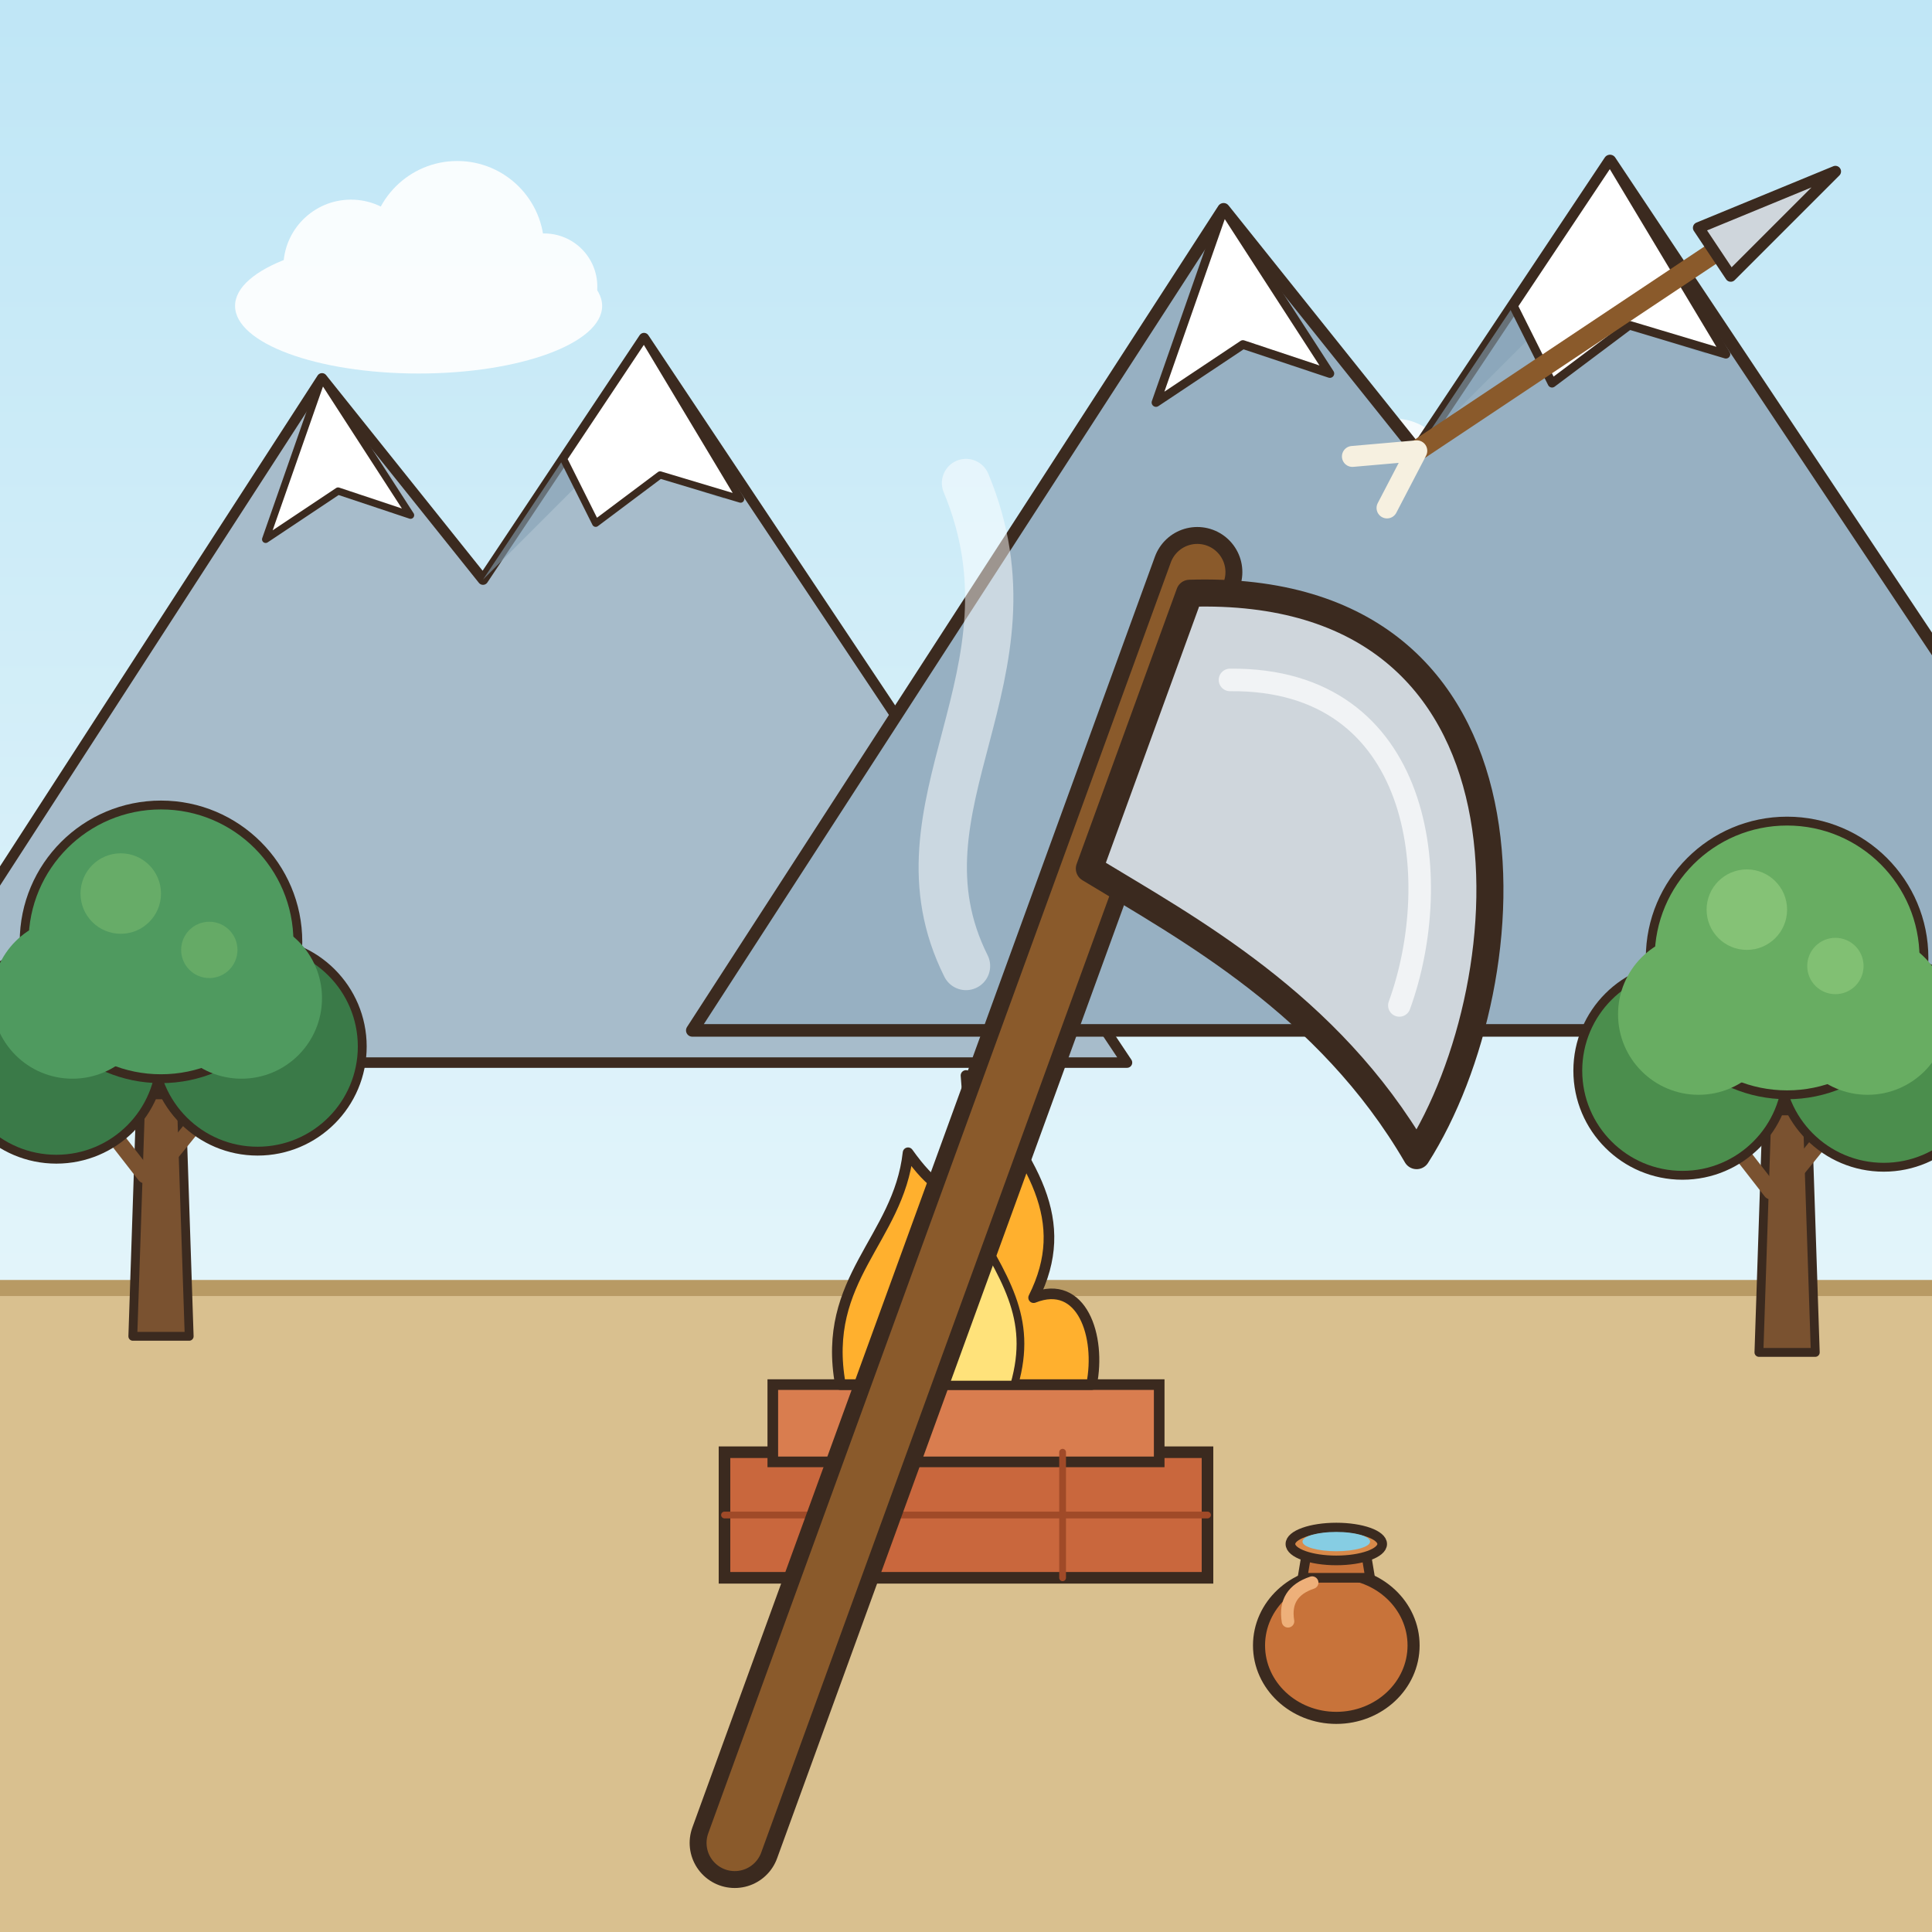
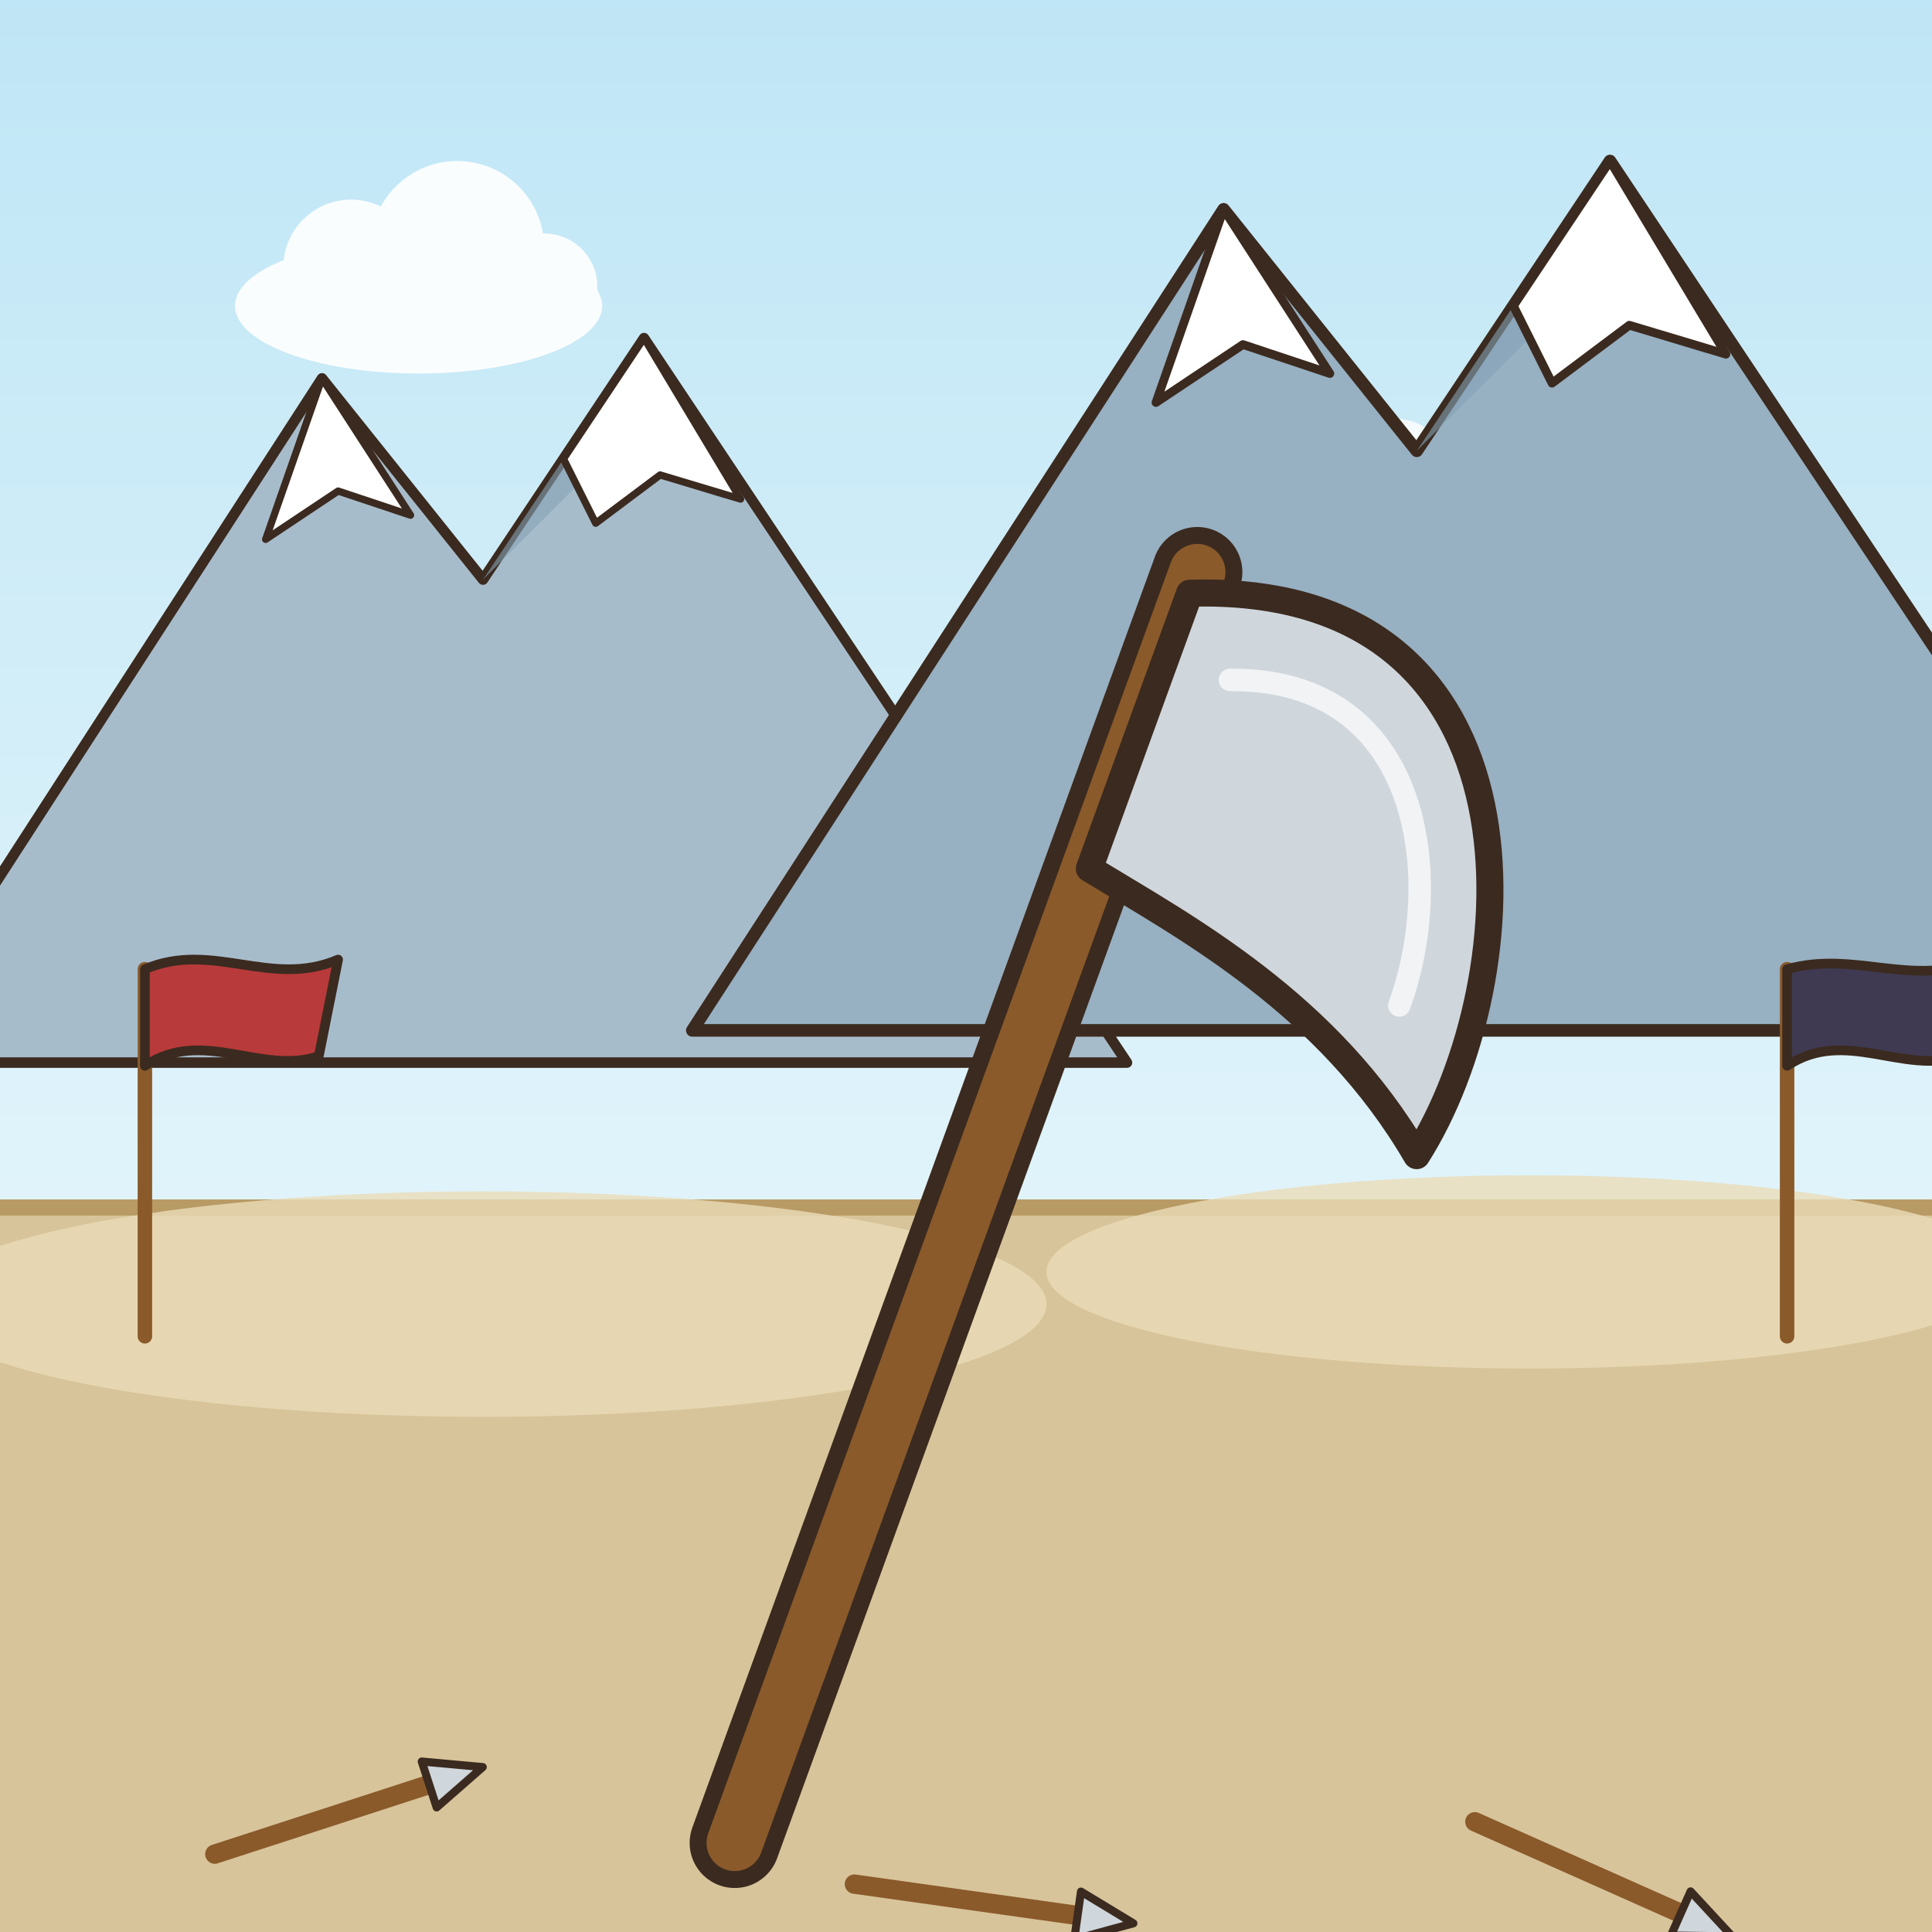
<svg xmlns="http://www.w3.org/2000/svg" viewBox="0 0 240 240" width="240" height="240" role="img">
  <defs>
    <linearGradient id="sky" x1="0" y1="0" x2="0" y2="1">
      <stop offset="0" stop-color="#bfe6f6" />
      <stop offset=".6" stop-color="#dff3fa" />
      <stop offset="1" stop-color="#f4fbfd" />
    </linearGradient>
    <linearGradient id="water" x1="0" y1="0" x2="0" y2="1">
      <stop offset="0" stop-color="#86cde3" />
      <stop offset="1" stop-color="#5cb0cf" />
    </linearGradient>
    <radialGradient id="glow" cx=".5" cy=".5" r=".5">
      <stop offset="0" stop-color="#fffbe6" />
      <stop offset="1" stop-color="#ffe9a8" stop-opacity="0" />
    </radialGradient>
  </defs>
  <rect x="0" y="0" width="240" height="240" rx="0" fill="url(#sky)" stroke="none" stroke-width="0" />
  <g transform="translate(52,38) scale(0.6,0.6)" opacity="0.9">
    <ellipse cx="0" cy="0" rx="38" ry="14" fill="#ffffff" stroke="none" stroke-width="2.5" />
    <circle cx="-14" cy="-8" r="14" fill="#ffffff" stroke="none" stroke-width="2.5" />
    <circle cx="8" cy="-12" r="18" fill="#ffffff" stroke="none" stroke-width="2.5" />
    <circle cx="26" cy="-4" r="11" fill="#ffffff" stroke="none" stroke-width="2.5" />
  </g>
  <g transform="translate(170,64) scale(0.4,0.4)" opacity="0.8">
    <ellipse cx="0" cy="0" rx="38" ry="14" fill="#ffffff" stroke="none" stroke-width="2.5" />
    <circle cx="-14" cy="-8" r="14" fill="#ffffff" stroke="none" stroke-width="2.5" />
    <circle cx="8" cy="-12" r="18" fill="#ffffff" stroke="none" stroke-width="2.5" />
    <circle cx="26" cy="-4" r="11" fill="#ffffff" stroke="none" stroke-width="2.5" />
  </g>
  <g transform="translate(60,132) scale(0.5,0.5)">
    <path d="M-150,0 L-40,-170 L0,-120 L40,-180 L160,0 Z" fill="#a7bccb" stroke="#3b2a1f" stroke-width="2.6" stroke-linejoin="round" stroke-linecap="round" />
    <path d="M40,-180 L60,-140 L30,-150 L10,-130 L0,-120 Z" fill="#86a2b6" stroke="none" stroke-width="2.5" stroke-linejoin="round" stroke-linecap="round" opacity="0.6" />
    <path d="M-40,-170 L-18,-136 L-36,-142 L-54,-130 Z" fill="#ffffff" stroke="#3b2a1f" stroke-width="1.8" stroke-linejoin="round" stroke-linecap="round" />
    <path d="M40,-180 L64,-140 L44,-146 L28,-134 L20,-150 Z" fill="#ffffff" stroke="#3b2a1f" stroke-width="1.8" stroke-linejoin="round" stroke-linecap="round" />
  </g>
  <g transform="translate(176,128) scale(0.6,0.6)">
    <path d="M-150,0 L-40,-170 L0,-120 L40,-180 L160,0 Z" fill="#97b0c2" stroke="#3b2a1f" stroke-width="2.6" stroke-linejoin="round" stroke-linecap="round" />
    <path d="M40,-180 L60,-140 L30,-150 L10,-130 L0,-120 Z" fill="#86a2b6" stroke="none" stroke-width="2.5" stroke-linejoin="round" stroke-linecap="round" opacity="0.6" />
    <path d="M-40,-170 L-18,-136 L-36,-142 L-54,-130 Z" fill="#ffffff" stroke="#3b2a1f" stroke-width="1.8" stroke-linejoin="round" stroke-linecap="round" />
    <path d="M40,-180 L64,-140 L44,-146 L28,-134 L20,-150 Z" fill="#ffffff" stroke="#3b2a1f" stroke-width="1.8" stroke-linejoin="round" stroke-linecap="round" />
  </g>
-   <rect x="0" y="160" width="240" height="80" rx="0" fill="#d9c08f" stroke="none" stroke-width="0" />
-   <path d="M0,160 L240,160" fill="none" stroke="#b89a64" stroke-width="2" stroke-linejoin="round" stroke-linecap="round" />
-   <g transform="translate(20,166) scale(0.5,0.5)">
-     <path d="M-7,0 L-5,-60 L5,-60 L7,0 Z" fill="#7a5230" stroke="#3b2a1f" stroke-width="2.2" stroke-linejoin="round" stroke-linecap="round" />
-     <path d="M-4,-40 L-18,-58 M3,-46 L16,-62" fill="none" stroke="#7a5230" stroke-width="4" stroke-linejoin="round" stroke-linecap="round" />
-     <circle cx="-26" cy="-70" r="26" fill="#3a7a48" stroke="#3b2a1f" stroke-width="2.2" />
-     <circle cx="24" cy="-72" r="26" fill="#3a7a48" stroke="#3b2a1f" stroke-width="2.2" />
-     <circle cx="0" cy="-98" r="34" fill="#4f9a5f" stroke="#3b2a1f" stroke-width="2.2" />
-     <circle cx="-22" cy="-84" r="20" fill="#4f9a5f" stroke="none" stroke-width="2.5" />
-     <circle cx="20" cy="-84" r="20" fill="#4f9a5f" stroke="none" stroke-width="2.5" />
-     <circle cx="-10" cy="-110" r="10" fill="#6db06a" stroke="none" stroke-width="2.5" opacity="0.8" />
-     <circle cx="12" cy="-96" r="7" fill="#6db06a" stroke="none" stroke-width="2.5" opacity="0.7" />
+   <rect x="0" y="150" width="240" height="90" rx="0" fill="#d8c49a" stroke="none" stroke-width="0" />
+   <path d="M0,150 L240,150" fill="none" stroke="#b89a64" stroke-width="2" stroke-linejoin="round" stroke-linecap="round" />
+   <ellipse cx="60" cy="162" rx="70" ry="14" fill="#eadcb8" stroke="none" stroke-width="2.5" opacity="0.8" />
+   <ellipse cx="190" cy="158" rx="60" ry="12" fill="#eadcb8" stroke="none" stroke-width="2.5" opacity="0.8" />
+   <g transform="translate(18,166) scale(0.6,0.6)">
+     <path d="M0,0 L0,-76" fill="none" stroke="#8a5a2b" stroke-width="3" stroke-linejoin="round" stroke-linecap="round" />
+     <path d="M0,-76 C14,-82 26,-72 40,-78 L36,-58 C24,-54 12,-64 0,-56 Z" fill="#b83a3a" stroke="#3b2a1f" stroke-width="2" stroke-linejoin="round" stroke-linecap="round" />
  </g>
-   <g transform="translate(222,168) scale(0.5,0.5)">
-     <path d="M-7,0 L-5,-60 L5,-60 L7,0 Z" fill="#7a5230" stroke="#3b2a1f" stroke-width="2.2" stroke-linejoin="round" stroke-linecap="round" />
-     <path d="M-4,-40 L-18,-58 M3,-46 L16,-62" fill="none" stroke="#7a5230" stroke-width="4" stroke-linejoin="round" stroke-linecap="round" />
-     <circle cx="-26" cy="-70" r="26" fill="#4b8e4d" stroke="#3b2a1f" stroke-width="2.2" />
-     <circle cx="24" cy="-72" r="26" fill="#4b8e4d" stroke="#3b2a1f" stroke-width="2.2" />
-     <circle cx="0" cy="-98" r="34" fill="#68ad62" stroke="#3b2a1f" stroke-width="2.2" />
-     <circle cx="-22" cy="-84" r="20" fill="#68ad62" stroke="none" stroke-width="2.5" />
-     <circle cx="20" cy="-84" r="20" fill="#68ad62" stroke="none" stroke-width="2.5" />
-     <circle cx="-10" cy="-110" r="10" fill="#8cc77a" stroke="none" stroke-width="2.5" opacity="0.8" />
-     <circle cx="12" cy="-96" r="7" fill="#8cc77a" stroke="none" stroke-width="2.5" opacity="0.7" />
+   <g transform="translate(222,166) scale(0.6,0.6)">
+     <path d="M0,0 L0,-76" fill="none" stroke="#8a5a2b" stroke-width="3" stroke-linejoin="round" stroke-linecap="round" />
+     <path d="M0,-76 C14,-80 26,-72 40,-78 L36,-58 C24,-54 12,-64 0,-56 Z" fill="#3f3a52" stroke="#3b2a1f" stroke-width="2" stroke-linejoin="round" stroke-linecap="round" />
  </g>
-   <g transform="translate(120,196) scale(0.6,0.6)">
-     <rect x="-50" y="-26" width="100" height="26" rx="0" fill="#c9673d" stroke="#3b2a1f" stroke-width="2.4" />
-     <rect x="-40" y="-40" width="80" height="16" rx="0" fill="#d97d4f" stroke="#3b2a1f" stroke-width="2.2" />
-     <path d="M-50,-13 L50,-13 M-20,-26 L-20,0 M20,-26 L20,0" fill="none" stroke="#a04a28" stroke-width="1.4" stroke-linejoin="round" stroke-linecap="round" />
-     <path d="M-26,-40 C-30,-62 -14,-70 -12,-88 C-2,-74 2,-80 0,-104 C14,-86 22,-74 14,-58 C24,-62 28,-50 26,-40 Z" fill="#ffb02e" stroke="#3b2a1f" stroke-width="2.2" stroke-linejoin="round" stroke-linecap="round" />
-     <path d="M-12,-40 C-14,-56 -4,-60 0,-76 C8,-62 14,-54 10,-40 Z" fill="#ffe27a" stroke="#3b2a1f" stroke-width="1.6" stroke-linejoin="round" stroke-linecap="round" />
+   <g transform="translate(40,226) rotate(-18) scale(1,1)">
+     <path d="M-14,0 L14,0" fill="none" stroke="#8a5a2b" stroke-width="2.4" stroke-linejoin="round" stroke-linecap="round" />
+     <path d="M14,-3 L21,0 L14,3 Z" fill="#cfd6dc" stroke="#3b2a1f" stroke-width="1" stroke-linejoin="round" stroke-linecap="round" />
  </g>
-   <path d="M120,120 C110,100 130,84 120,60" fill="none" stroke="#ffffff" stroke-width="6" stroke-linejoin="round" stroke-linecap="round" opacity="0.5" />
-   <g transform="translate(166,214) scale(0.6,0.6)">
-     <ellipse cx="0" cy="-16" rx="16" ry="15" fill="#c8733a" stroke="#3b2a1f" stroke-width="2.5" />
-     <path d="M-7,-30 L-6,-36 L6,-36 L7,-30 Z" fill="#c8733a" stroke="#3b2a1f" stroke-width="2" stroke-linejoin="round" stroke-linecap="round" />
-     <ellipse cx="0" cy="-37" rx="9.5" ry="3.4" fill="#d98a4a" stroke="#3b2a1f" stroke-width="2" />
-     <path d="M-10,-21 Q-11,-27 -5,-29" fill="none" stroke="#eeb07a" stroke-width="2.6" stroke-linejoin="round" stroke-linecap="round" />
-     <ellipse cx="0" cy="-37.5" rx="7" ry="2" fill="#86cde3" stroke="none" stroke-width="2.5" />
+   <g transform="translate(196,232) rotate(24) scale(1,1)">
+     <path d="M-14,0 L14,0" fill="none" stroke="#8a5a2b" stroke-width="2.4" stroke-linejoin="round" stroke-linecap="round" />
+     <path d="M14,-3 L21,0 L14,3 Z" fill="#cfd6dc" stroke="#3b2a1f" stroke-width="1" stroke-linejoin="round" stroke-linecap="round" />
+   </g>
+   <g transform="translate(120,236) rotate(8) scale(1,1)">
+     <path d="M-14,0 L14,0" fill="none" stroke="#8a5a2b" stroke-width="2.4" stroke-linejoin="round" stroke-linecap="round" />
+     <path d="M14,-3 L21,0 L14,3 Z" fill="#cfd6dc" stroke="#3b2a1f" stroke-width="1" stroke-linejoin="round" stroke-linecap="round" />
  </g>
  <g transform="translate(120,150) rotate(20) scale(1.4,1.4)">
    <g transform="translate(0,0) scale(1,1)">
      <path d="M0,60 L0,-60" fill="none" stroke="#3b2a1f" stroke-width="8" stroke-linejoin="round" stroke-linecap="round" />
      <path d="M0,60 L0,-60" fill="none" stroke="#8a5a2b" stroke-width="5" stroke-linejoin="round" stroke-linecap="round" />
      <path d="M0,-58 C30,-70 40,-36 36,-18 C24,-28 10,-30 0,-32 Z" fill="#cfd6dc" stroke="#3b2a1f" stroke-width="2.4" stroke-linejoin="round" stroke-linecap="round" />
      <path d="M6,-52 C22,-58 30,-42 30,-30" fill="none" stroke="#ffffff" stroke-width="2" stroke-linejoin="round" stroke-linecap="round" opacity="0.7" />
    </g>
  </g>
-   <g transform="translate(200,40) scale(1,1)">
-     <path d="M-24.0,16.0 L18.0,-12.0" fill="none" stroke="#8a5a2b" stroke-width="2.6" stroke-linejoin="round" stroke-linecap="round" />
-     <path d="M28.0,-18.7 L15.0,-5.7 L11.0,-11.7 Z" fill="#cfd6dc" stroke="#3b2a1f" stroke-width="1.4" stroke-linejoin="round" stroke-linecap="round" />
-     <path d="M-24.0,16.0 l-3.7,7.1 M-24.0,16.0 l-8.0,0.7" fill="none" stroke="#f6f0e0" stroke-width="2.6" stroke-linejoin="round" stroke-linecap="round" />
-   </g>
</svg>
